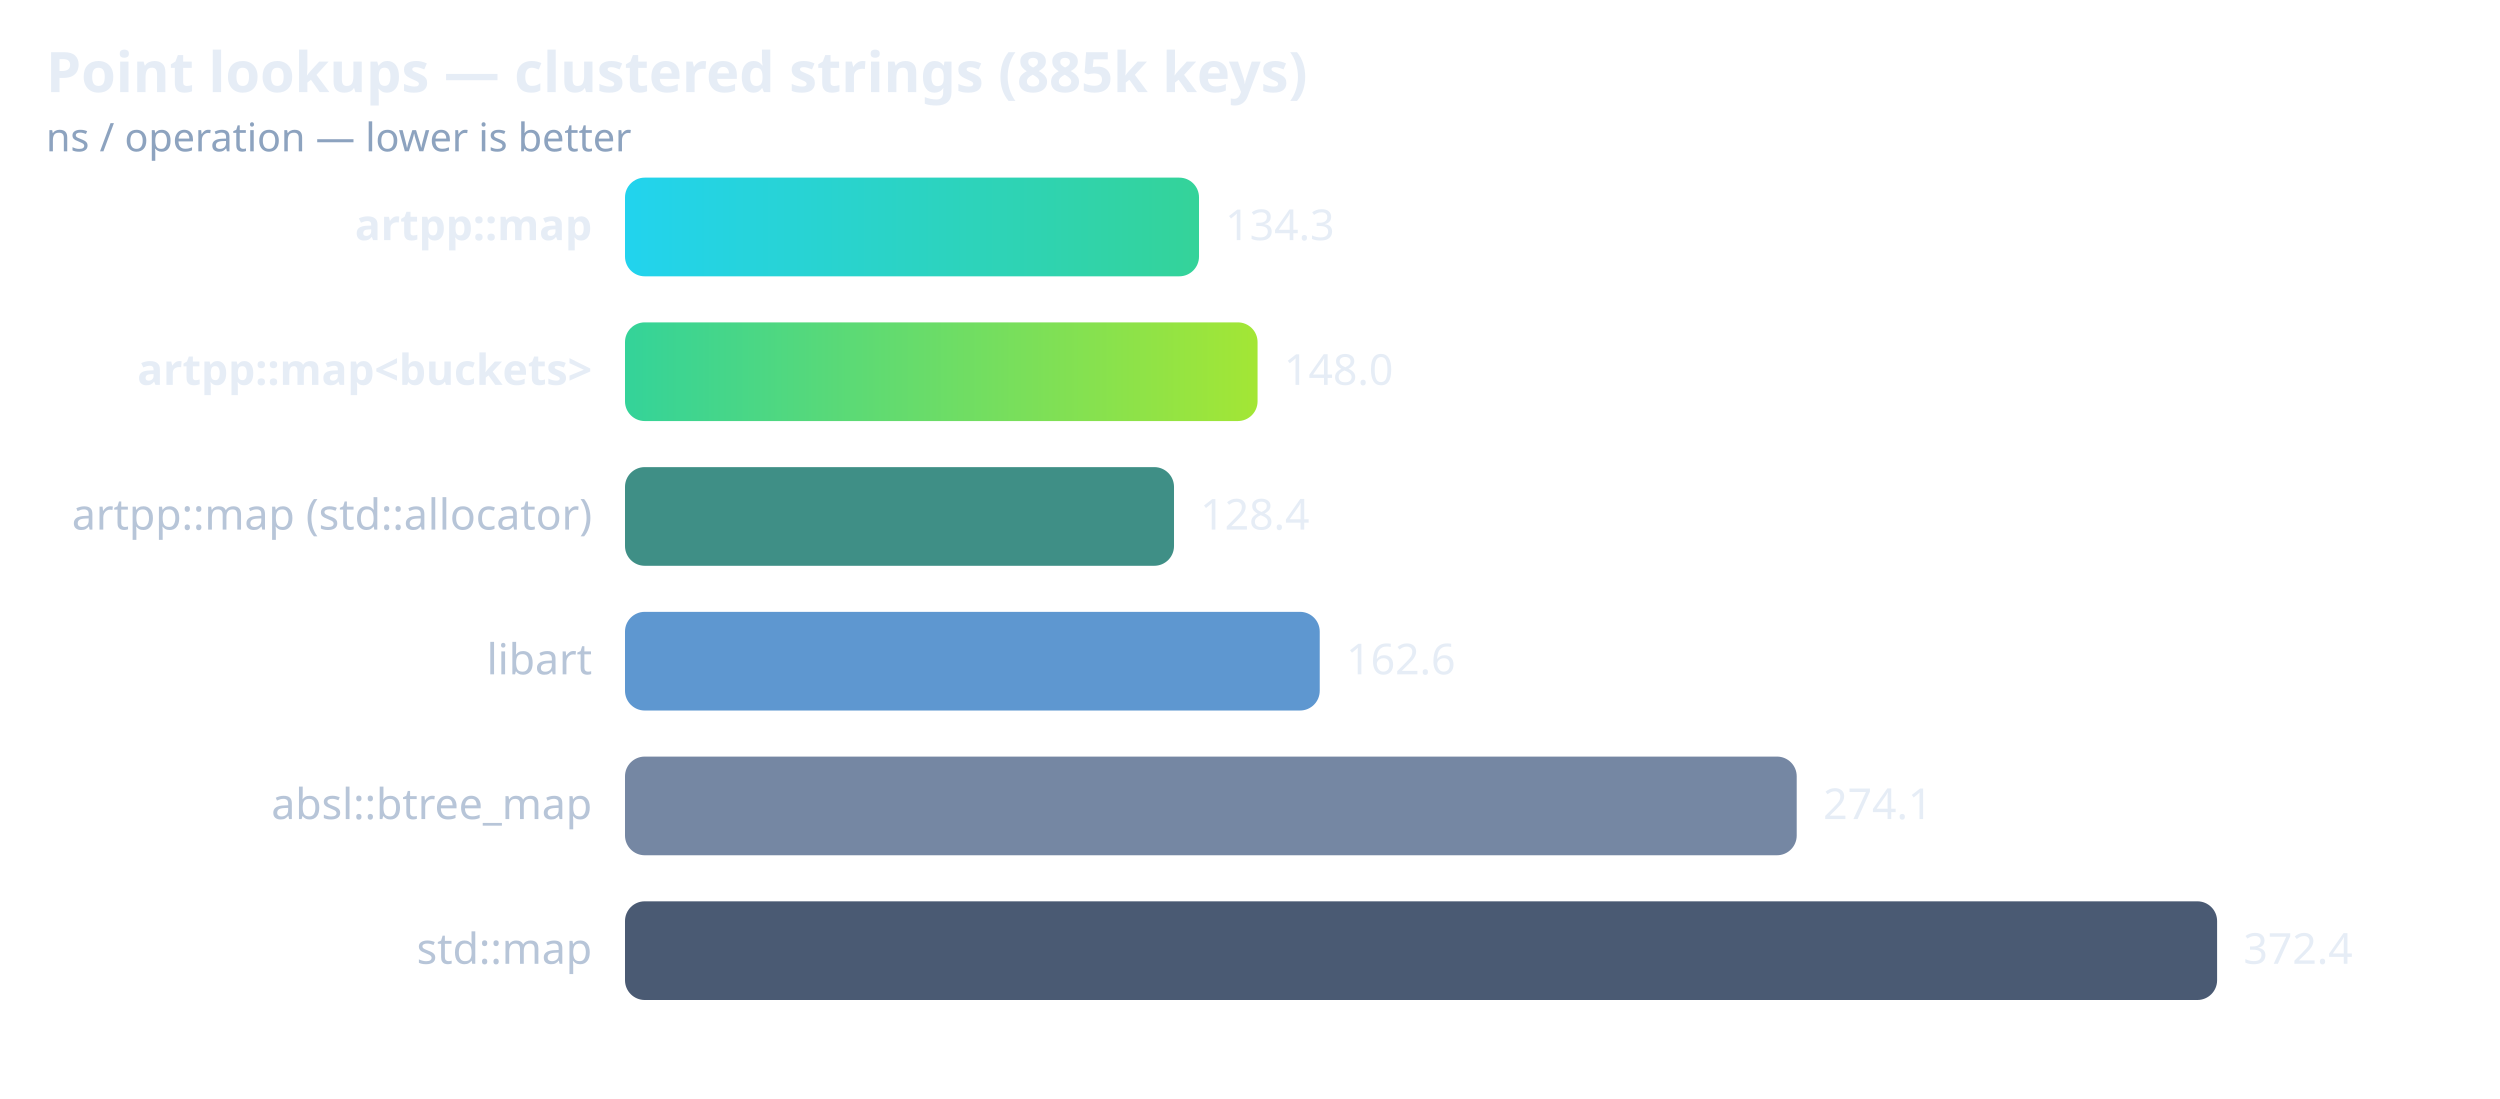
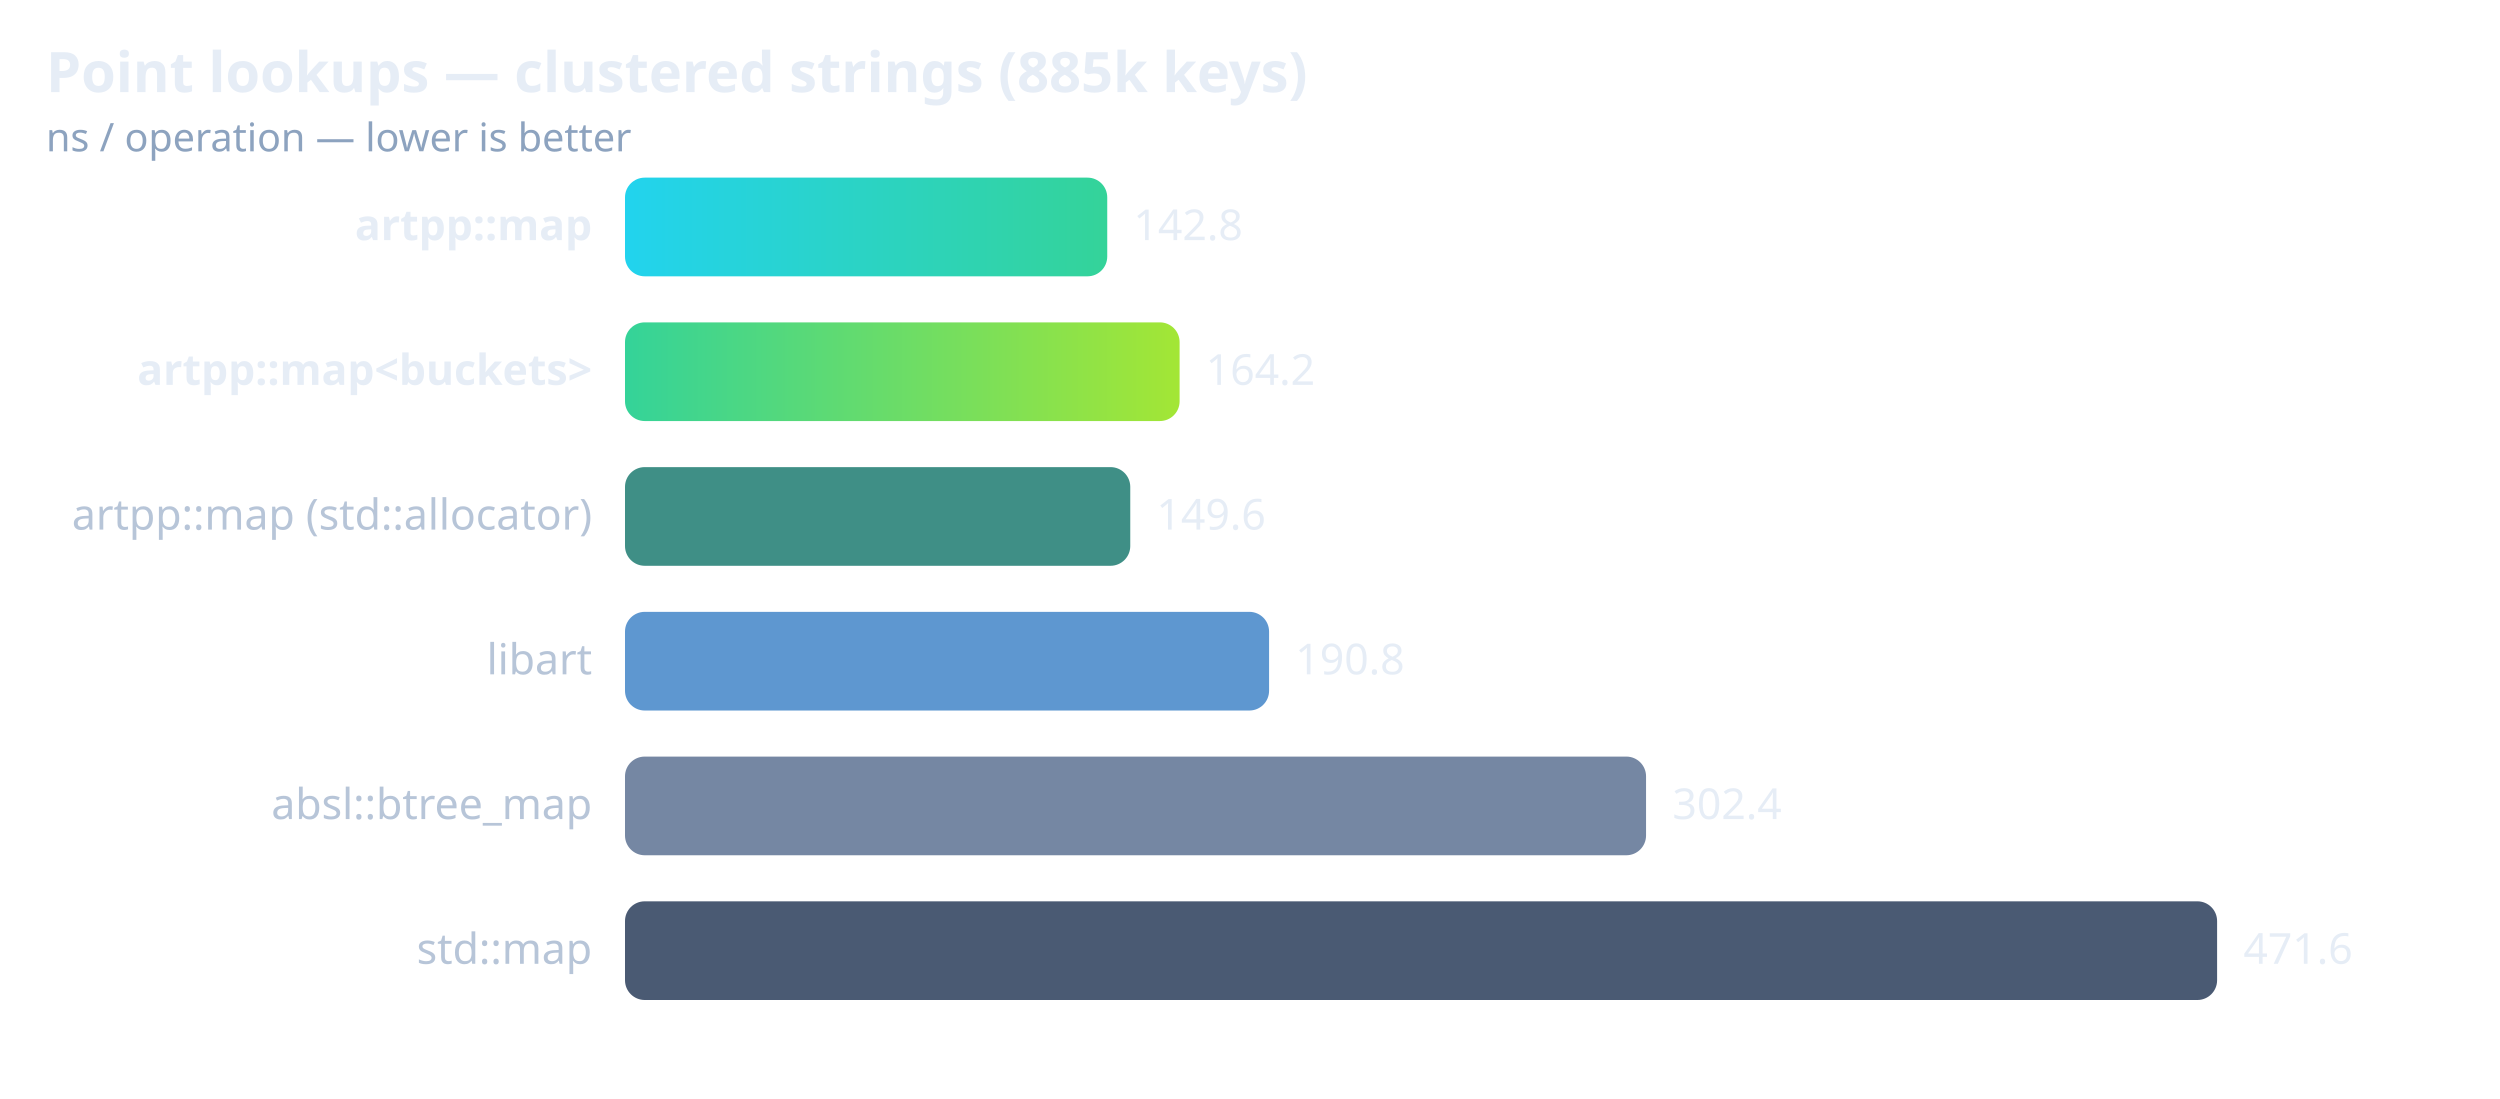
<svg xmlns="http://www.w3.org/2000/svg" viewBox="0 0 760 334" font-family="ui-sans-serif, system-ui, sans-serif" role="img" aria-label="Point lookups — clustered strings (885k keys)">
  <defs>
    <linearGradient id="hot" x1="0" y1="0" x2="1" y2="0">
      <stop offset="0" stop-color="#22d3ee" />
      <stop offset="1" stop-color="#34d399" />
    </linearGradient>
    <linearGradient id="hot2" x1="0" y1="0" x2="1" y2="0">
      <stop offset="0" stop-color="#34d399" />
      <stop offset="1" stop-color="#a3e635" />
    </linearGradient>
  </defs>
  <text x="14" y="28" font-size="17" font-weight="600" fill="#e6edf6">Point lookups — clustered strings (885k keys)</text>
  <text x="14" y="46" font-size="12" fill="#8da3bf">ns / operation — lower is better</text>
  <text x="180" y="73.0" font-size="13" font-weight="600" fill="#e6edf6" text-anchor="end">artpp::map</text>
-   <rect x="190" y="54" width="174.5" height="30" rx="6" fill="url(#hot)" />
-   <text x="372.471" y="73.0" font-size="13" fill="#e6edf6">134.3</text>
+   <rect x="190" y="54" width="146.6" height="30" rx="6" fill="url(#hot)" />
+   <text x="344.588" y="73.0" font-size="13" fill="#e6edf6">142.8</text>
  <text x="180" y="117.0" font-size="13" font-weight="600" fill="#e6edf6" text-anchor="end">artpp::map&lt;buckets&gt;</text>
-   <rect x="190" y="98" width="192.3" height="30" rx="6" fill="url(#hot2)" />
-   <text x="390.339" y="117.0" font-size="13" fill="#e6edf6">148.0</text>
+   <rect x="190" y="98" width="168.6" height="30" rx="6" fill="url(#hot2)" />
+   <text x="366.562" y="117.0" font-size="13" fill="#e6edf6">164.2</text>
  <text x="180" y="161.0" font-size="13" font-weight="400" fill="#b7c5d8" text-anchor="end">artpp::map (std::allocator)</text>
-   <rect x="190" y="142" width="166.9" height="30" rx="6" fill="#3f8f86" />
-   <text x="364.869" y="161.0" font-size="13" fill="#e6edf6">128.4</text>
+   <rect x="190" y="142" width="153.6" height="30" rx="6" fill="#3f8f86" />
+   <text x="351.577" y="161.0" font-size="13" fill="#e6edf6">149.6</text>
  <text x="180" y="205.0" font-size="13" font-weight="400" fill="#b7c5d8" text-anchor="end">libart</text>
-   <rect x="190" y="186" width="211.2" height="30" rx="6" fill="#5e97d0" />
-   <text x="409.247" y="205.0" font-size="13" fill="#e6edf6">162.6</text>
+   <rect x="190" y="186" width="195.8" height="30" rx="6" fill="#5e97d0" />
+   <text x="393.782" y="205.0" font-size="13" fill="#e6edf6">190.8</text>
  <text x="180" y="249.0" font-size="13" font-weight="400" fill="#b7c5d8" text-anchor="end">absl::btree_map</text>
-   <rect x="190" y="230" width="356.2" height="30" rx="6" fill="#7587a3" />
-   <text x="554.233" y="249.0" font-size="13" fill="#e6edf6">274.1</text>
+   <rect x="190" y="230" width="310.4" height="30" rx="6" fill="#7587a3" />
+   <text x="508.419" y="249.0" font-size="13" fill="#e6edf6">302.4</text>
  <text x="180" y="293.0" font-size="13" font-weight="400" fill="#b7c5d8" text-anchor="end">std::map</text>
  <rect x="190" y="274" width="484.0" height="30" rx="6" fill="#4a5a73" />
-   <text x="682.0" y="293.0" font-size="13" fill="#e6edf6">372.4</text>
+   <text x="682.0" y="293.0" font-size="13" fill="#e6edf6">471.6</text>
</svg>
